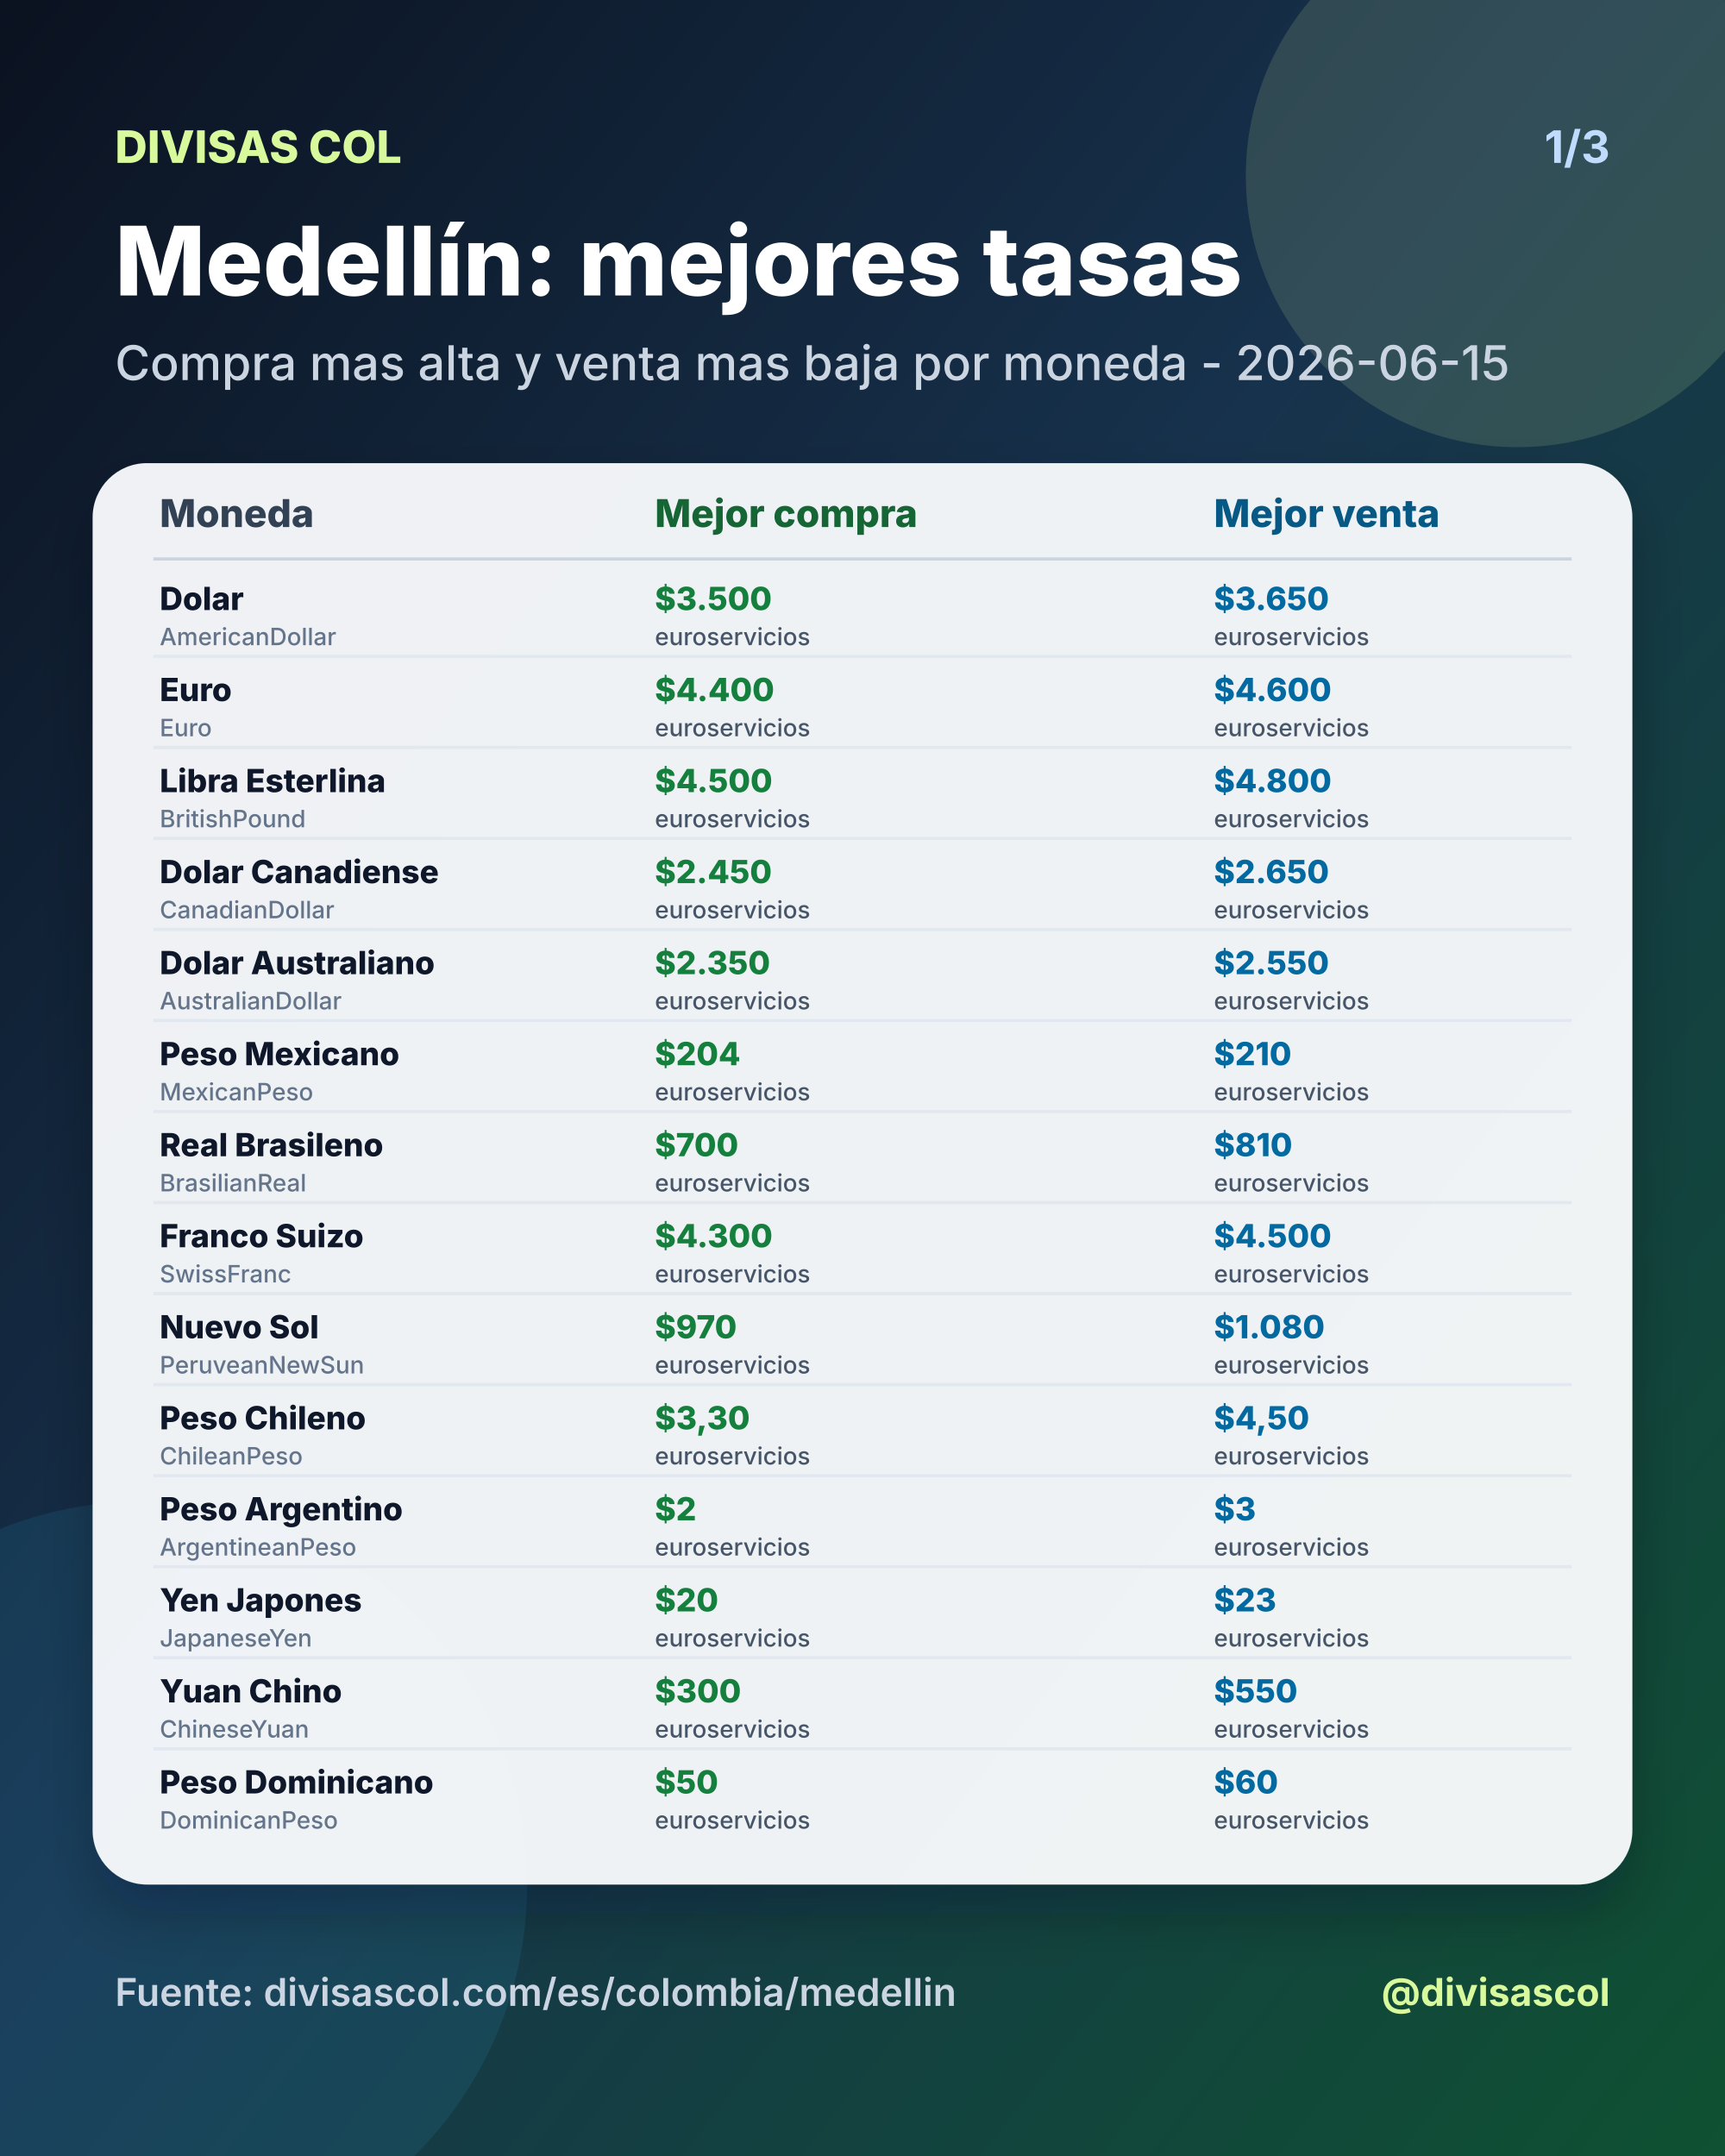
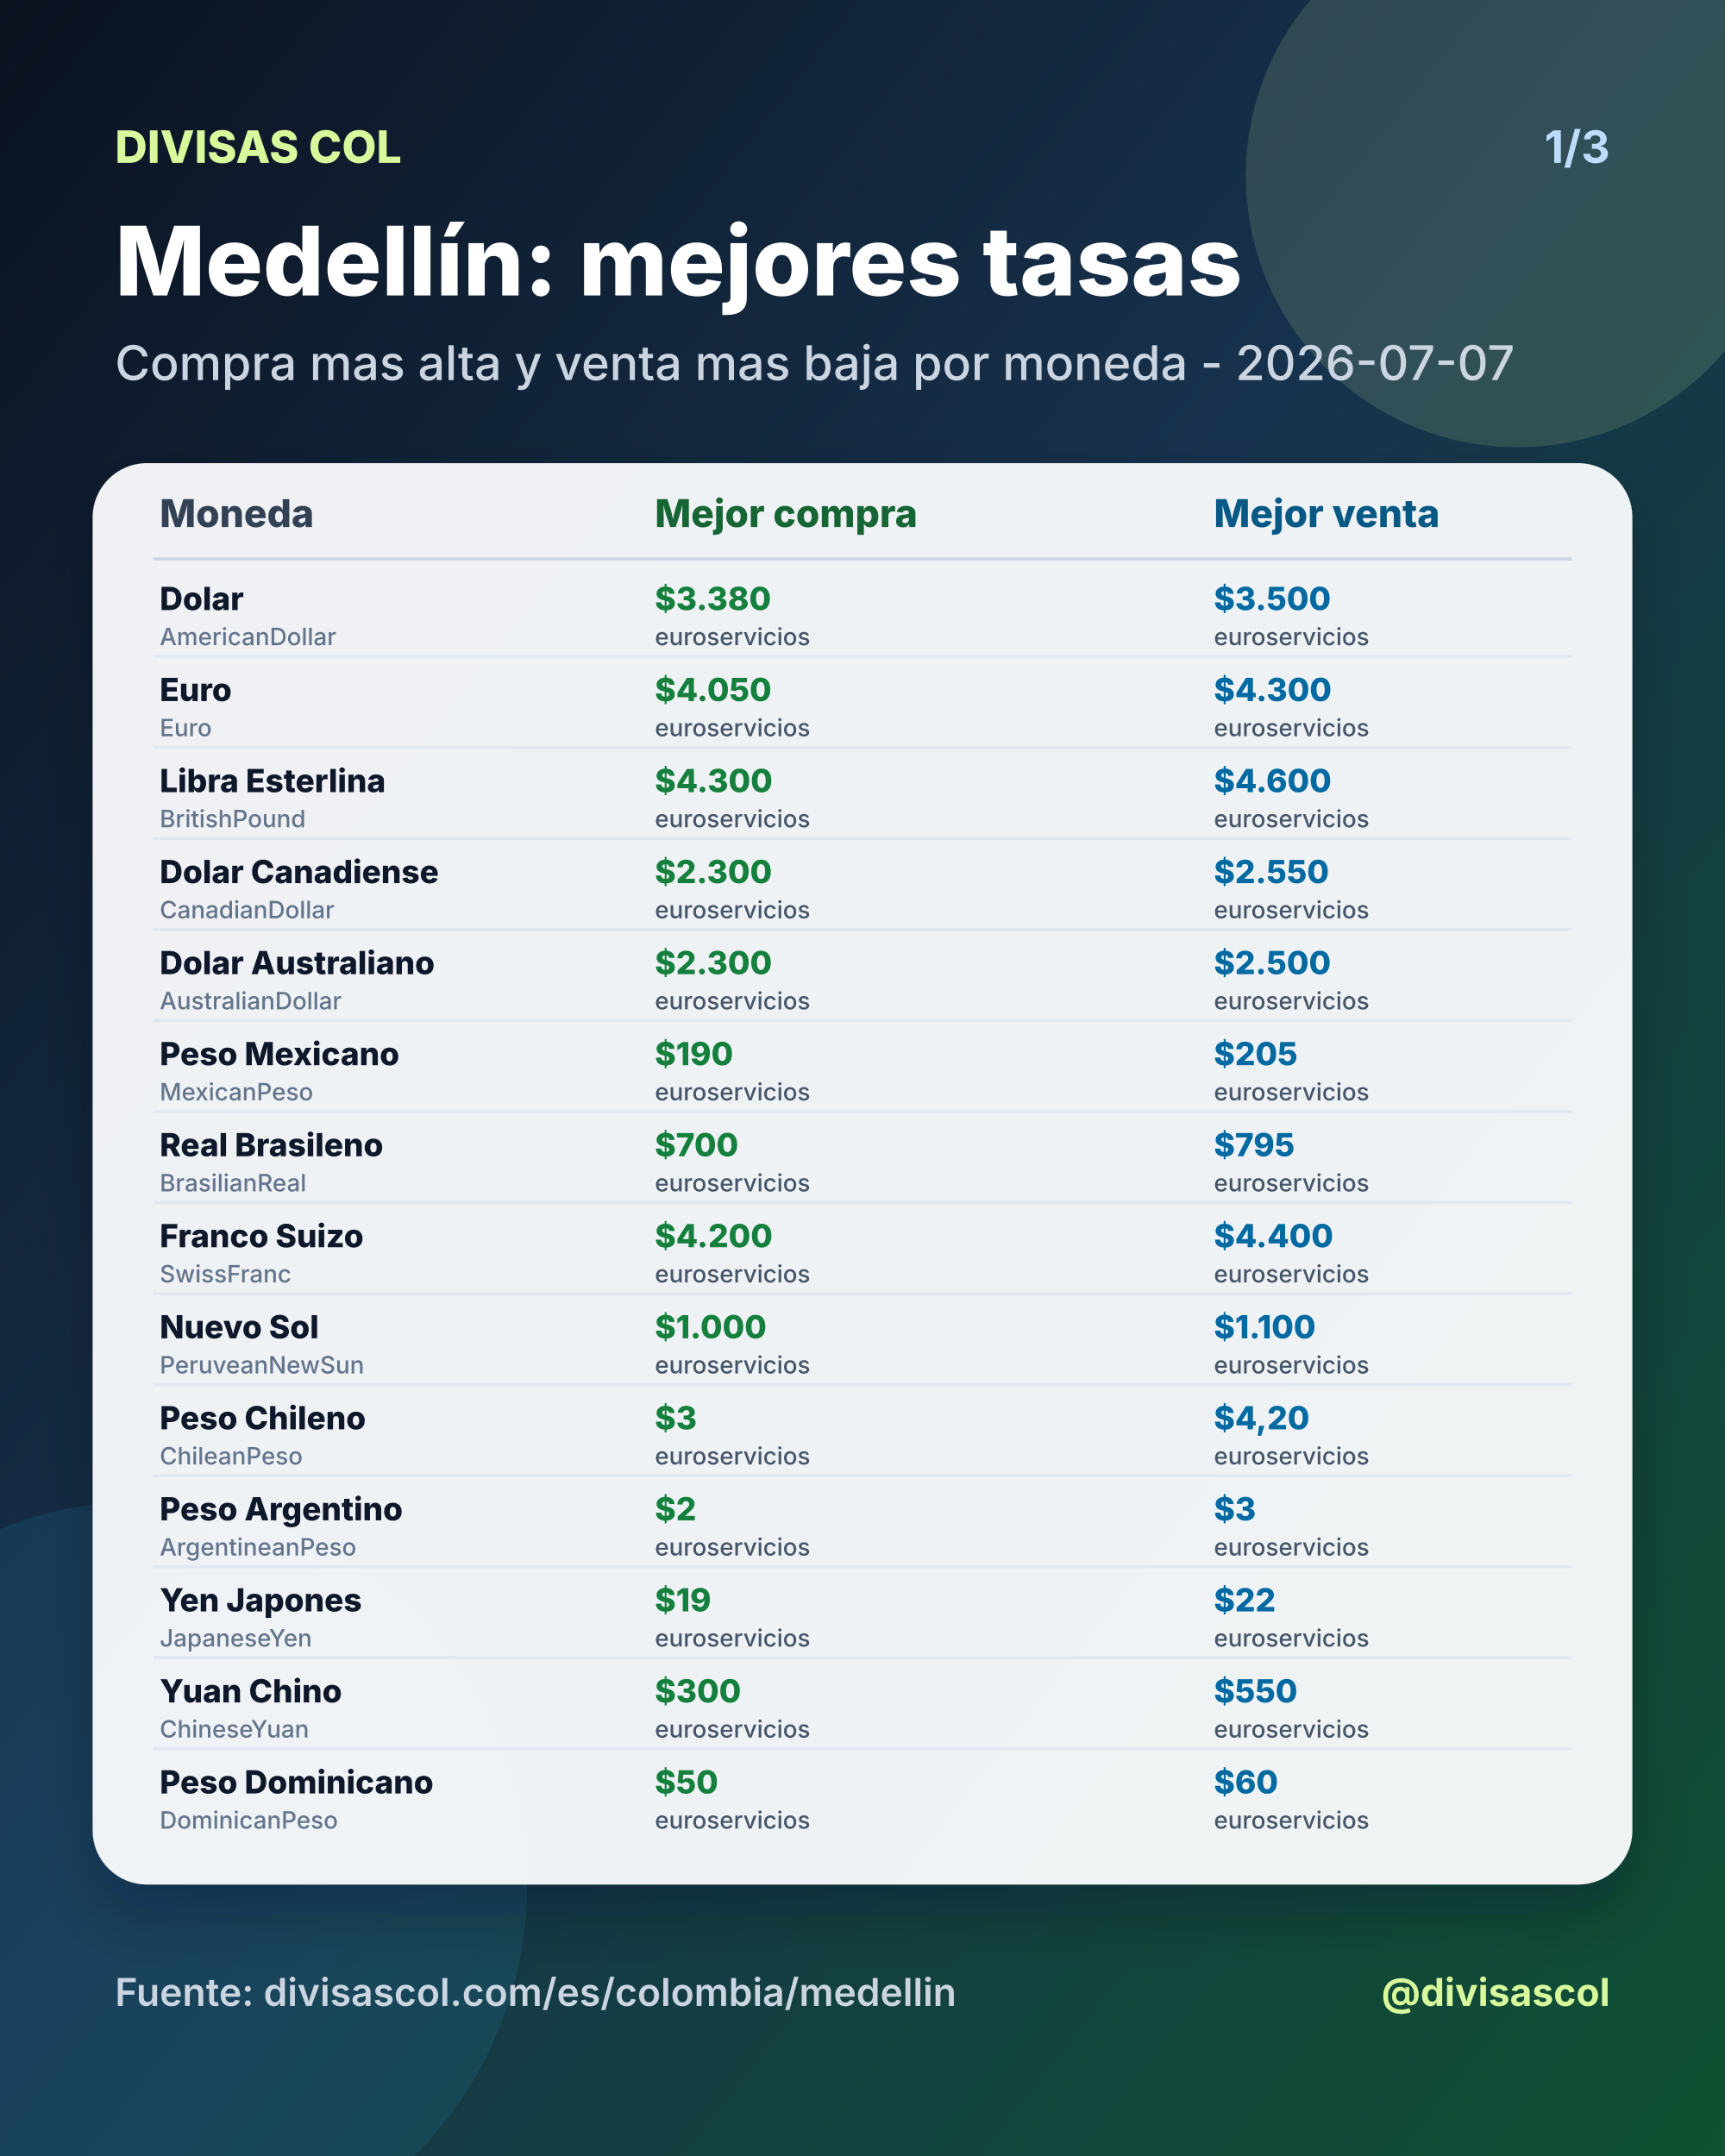
<svg xmlns="http://www.w3.org/2000/svg" width="1080" height="1350" viewBox="0 0 1080 1350">
  <defs>
    <linearGradient id="bg" x1="0" y1="0" x2="1" y2="1">
      <stop offset="0%" stop-color="#0b1220" />
      <stop offset="46%" stop-color="#17324d" />
      <stop offset="100%" stop-color="#0f5132" />
    </linearGradient>
    <filter id="shadow" x="-20%" y="-20%" width="140%" height="140%">
      <feDropShadow dx="0" dy="18" stdDeviation="18" flood-color="#020617" flood-opacity="0.28" />
    </filter>
  </defs>
  <rect width="1080" height="1350" fill="url(#bg)" />
  <circle cx="950" cy="110" r="170" fill="#d9f99d" opacity="0.14" />
  <circle cx="90" cy="1180" r="240" fill="#38bdf8" opacity="0.10" />
  <text x="72" y="102" fill="#d9f99d" font-size="28" font-family="Inter, Arial, sans-serif" font-weight="800" text-anchor="start">DIVISAS COL</text>
  <text x="1008" y="102" fill="#bfdbfe" font-size="28" font-family="Inter, Arial, sans-serif" font-weight="700" text-anchor="end">1/3</text>
  <text x="72" y="185" fill="#ffffff" font-size="60" font-family="Inter, Arial, sans-serif" font-weight="800" text-anchor="start">Medellín: mejores tasas</text>
-   <text x="72" y="238" fill="#cbd5e1" font-size="30" font-family="Inter, Arial, sans-serif" font-weight="500" text-anchor="start">Compra mas alta y venta mas baja por moneda - 2026-06-15</text>
+   <text x="72" y="238" fill="#cbd5e1" font-size="30" font-family="Inter, Arial, sans-serif" font-weight="500" text-anchor="start">Compra mas alta y venta mas baja por moneda - 2026-07-07</text>
  <rect x="58" y="290" width="964" height="890" rx="34" fill="#f8fafc" opacity="0.96" filter="url(#shadow)" />
  <text x="100" y="330" fill="#334155" font-size="24" font-family="Inter, Arial, sans-serif" font-weight="800" text-anchor="start">Moneda</text>
  <text x="410" y="330" fill="#166534" font-size="24" font-family="Inter, Arial, sans-serif" font-weight="800" text-anchor="start">Mejor compra</text>
  <text x="760" y="330" fill="#075985" font-size="24" font-family="Inter, Arial, sans-serif" font-weight="800" text-anchor="start">Mejor venta</text>
  <line x1="96" y1="350" x2="984" y2="350" stroke="#cbd5e1" stroke-width="2" />
  <text x="100" y="382" fill="#0f172a" font-size="20" font-family="Inter, Arial, sans-serif" font-weight="800" text-anchor="start">Dolar</text>
  <text x="100" y="404" fill="#64748b" font-size="15" font-family="Inter, Arial, sans-serif" font-weight="500" text-anchor="start">AmericanDollar</text>
-   <text x="410" y="382" fill="#15803d" font-size="20" font-family="Inter, Arial, sans-serif" font-weight="800" text-anchor="start">$3.500</text>
+   <text x="410" y="382" fill="#15803d" font-size="20" font-family="Inter, Arial, sans-serif" font-weight="800" text-anchor="start">$3.380</text>
  <text x="410" y="404" fill="#475569" font-size="15" font-family="Inter, Arial, sans-serif" font-weight="500" text-anchor="start">euroservicios</text>
-   <text x="760" y="382" fill="#0369a1" font-size="20" font-family="Inter, Arial, sans-serif" font-weight="800" text-anchor="start">$3.650</text>
+   <text x="760" y="382" fill="#0369a1" font-size="20" font-family="Inter, Arial, sans-serif" font-weight="800" text-anchor="start">$3.500</text>
  <text x="760" y="404" fill="#475569" font-size="15" font-family="Inter, Arial, sans-serif" font-weight="500" text-anchor="start">euroservicios</text>
  <line x1="96" y1="411" x2="984" y2="411" stroke="#e2e8f0" stroke-width="2" />
  <text x="100" y="439" fill="#0f172a" font-size="20" font-family="Inter, Arial, sans-serif" font-weight="800" text-anchor="start">Euro</text>
  <text x="100" y="461" fill="#64748b" font-size="15" font-family="Inter, Arial, sans-serif" font-weight="500" text-anchor="start">Euro</text>
-   <text x="410" y="439" fill="#15803d" font-size="20" font-family="Inter, Arial, sans-serif" font-weight="800" text-anchor="start">$4.400</text>
+   <text x="410" y="439" fill="#15803d" font-size="20" font-family="Inter, Arial, sans-serif" font-weight="800" text-anchor="start">$4.050</text>
  <text x="410" y="461" fill="#475569" font-size="15" font-family="Inter, Arial, sans-serif" font-weight="500" text-anchor="start">euroservicios</text>
-   <text x="760" y="439" fill="#0369a1" font-size="20" font-family="Inter, Arial, sans-serif" font-weight="800" text-anchor="start">$4.600</text>
+   <text x="760" y="439" fill="#0369a1" font-size="20" font-family="Inter, Arial, sans-serif" font-weight="800" text-anchor="start">$4.300</text>
  <text x="760" y="461" fill="#475569" font-size="15" font-family="Inter, Arial, sans-serif" font-weight="500" text-anchor="start">euroservicios</text>
  <line x1="96" y1="468" x2="984" y2="468" stroke="#e2e8f0" stroke-width="2" />
  <text x="100" y="496" fill="#0f172a" font-size="20" font-family="Inter, Arial, sans-serif" font-weight="800" text-anchor="start">Libra Esterlina</text>
  <text x="100" y="518" fill="#64748b" font-size="15" font-family="Inter, Arial, sans-serif" font-weight="500" text-anchor="start">BritishPound</text>
-   <text x="410" y="496" fill="#15803d" font-size="20" font-family="Inter, Arial, sans-serif" font-weight="800" text-anchor="start">$4.500</text>
+   <text x="410" y="496" fill="#15803d" font-size="20" font-family="Inter, Arial, sans-serif" font-weight="800" text-anchor="start">$4.300</text>
  <text x="410" y="518" fill="#475569" font-size="15" font-family="Inter, Arial, sans-serif" font-weight="500" text-anchor="start">euroservicios</text>
-   <text x="760" y="496" fill="#0369a1" font-size="20" font-family="Inter, Arial, sans-serif" font-weight="800" text-anchor="start">$4.800</text>
+   <text x="760" y="496" fill="#0369a1" font-size="20" font-family="Inter, Arial, sans-serif" font-weight="800" text-anchor="start">$4.600</text>
  <text x="760" y="518" fill="#475569" font-size="15" font-family="Inter, Arial, sans-serif" font-weight="500" text-anchor="start">euroservicios</text>
  <line x1="96" y1="525" x2="984" y2="525" stroke="#e2e8f0" stroke-width="2" />
  <text x="100" y="553" fill="#0f172a" font-size="20" font-family="Inter, Arial, sans-serif" font-weight="800" text-anchor="start">Dolar Canadiense</text>
  <text x="100" y="575" fill="#64748b" font-size="15" font-family="Inter, Arial, sans-serif" font-weight="500" text-anchor="start">CanadianDollar</text>
-   <text x="410" y="553" fill="#15803d" font-size="20" font-family="Inter, Arial, sans-serif" font-weight="800" text-anchor="start">$2.450</text>
+   <text x="410" y="553" fill="#15803d" font-size="20" font-family="Inter, Arial, sans-serif" font-weight="800" text-anchor="start">$2.300</text>
  <text x="410" y="575" fill="#475569" font-size="15" font-family="Inter, Arial, sans-serif" font-weight="500" text-anchor="start">euroservicios</text>
-   <text x="760" y="553" fill="#0369a1" font-size="20" font-family="Inter, Arial, sans-serif" font-weight="800" text-anchor="start">$2.650</text>
+   <text x="760" y="553" fill="#0369a1" font-size="20" font-family="Inter, Arial, sans-serif" font-weight="800" text-anchor="start">$2.550</text>
  <text x="760" y="575" fill="#475569" font-size="15" font-family="Inter, Arial, sans-serif" font-weight="500" text-anchor="start">euroservicios</text>
  <line x1="96" y1="582" x2="984" y2="582" stroke="#e2e8f0" stroke-width="2" />
  <text x="100" y="610" fill="#0f172a" font-size="20" font-family="Inter, Arial, sans-serif" font-weight="800" text-anchor="start">Dolar Australiano</text>
  <text x="100" y="632" fill="#64748b" font-size="15" font-family="Inter, Arial, sans-serif" font-weight="500" text-anchor="start">AustralianDollar</text>
-   <text x="410" y="610" fill="#15803d" font-size="20" font-family="Inter, Arial, sans-serif" font-weight="800" text-anchor="start">$2.350</text>
+   <text x="410" y="610" fill="#15803d" font-size="20" font-family="Inter, Arial, sans-serif" font-weight="800" text-anchor="start">$2.300</text>
  <text x="410" y="632" fill="#475569" font-size="15" font-family="Inter, Arial, sans-serif" font-weight="500" text-anchor="start">euroservicios</text>
-   <text x="760" y="610" fill="#0369a1" font-size="20" font-family="Inter, Arial, sans-serif" font-weight="800" text-anchor="start">$2.550</text>
+   <text x="760" y="610" fill="#0369a1" font-size="20" font-family="Inter, Arial, sans-serif" font-weight="800" text-anchor="start">$2.500</text>
  <text x="760" y="632" fill="#475569" font-size="15" font-family="Inter, Arial, sans-serif" font-weight="500" text-anchor="start">euroservicios</text>
  <line x1="96" y1="639" x2="984" y2="639" stroke="#e2e8f0" stroke-width="2" />
  <text x="100" y="667" fill="#0f172a" font-size="20" font-family="Inter, Arial, sans-serif" font-weight="800" text-anchor="start">Peso Mexicano</text>
  <text x="100" y="689" fill="#64748b" font-size="15" font-family="Inter, Arial, sans-serif" font-weight="500" text-anchor="start">MexicanPeso</text>
-   <text x="410" y="667" fill="#15803d" font-size="20" font-family="Inter, Arial, sans-serif" font-weight="800" text-anchor="start">$204</text>
+   <text x="410" y="667" fill="#15803d" font-size="20" font-family="Inter, Arial, sans-serif" font-weight="800" text-anchor="start">$190</text>
  <text x="410" y="689" fill="#475569" font-size="15" font-family="Inter, Arial, sans-serif" font-weight="500" text-anchor="start">euroservicios</text>
-   <text x="760" y="667" fill="#0369a1" font-size="20" font-family="Inter, Arial, sans-serif" font-weight="800" text-anchor="start">$210</text>
+   <text x="760" y="667" fill="#0369a1" font-size="20" font-family="Inter, Arial, sans-serif" font-weight="800" text-anchor="start">$205</text>
  <text x="760" y="689" fill="#475569" font-size="15" font-family="Inter, Arial, sans-serif" font-weight="500" text-anchor="start">euroservicios</text>
  <line x1="96" y1="696" x2="984" y2="696" stroke="#e2e8f0" stroke-width="2" />
  <text x="100" y="724" fill="#0f172a" font-size="20" font-family="Inter, Arial, sans-serif" font-weight="800" text-anchor="start">Real Brasileno</text>
  <text x="100" y="746" fill="#64748b" font-size="15" font-family="Inter, Arial, sans-serif" font-weight="500" text-anchor="start">BrasilianReal</text>
  <text x="410" y="724" fill="#15803d" font-size="20" font-family="Inter, Arial, sans-serif" font-weight="800" text-anchor="start">$700</text>
  <text x="410" y="746" fill="#475569" font-size="15" font-family="Inter, Arial, sans-serif" font-weight="500" text-anchor="start">euroservicios</text>
-   <text x="760" y="724" fill="#0369a1" font-size="20" font-family="Inter, Arial, sans-serif" font-weight="800" text-anchor="start">$810</text>
+   <text x="760" y="724" fill="#0369a1" font-size="20" font-family="Inter, Arial, sans-serif" font-weight="800" text-anchor="start">$795</text>
  <text x="760" y="746" fill="#475569" font-size="15" font-family="Inter, Arial, sans-serif" font-weight="500" text-anchor="start">euroservicios</text>
  <line x1="96" y1="753" x2="984" y2="753" stroke="#e2e8f0" stroke-width="2" />
  <text x="100" y="781" fill="#0f172a" font-size="20" font-family="Inter, Arial, sans-serif" font-weight="800" text-anchor="start">Franco Suizo</text>
  <text x="100" y="803" fill="#64748b" font-size="15" font-family="Inter, Arial, sans-serif" font-weight="500" text-anchor="start">SwissFranc</text>
-   <text x="410" y="781" fill="#15803d" font-size="20" font-family="Inter, Arial, sans-serif" font-weight="800" text-anchor="start">$4.300</text>
+   <text x="410" y="781" fill="#15803d" font-size="20" font-family="Inter, Arial, sans-serif" font-weight="800" text-anchor="start">$4.200</text>
  <text x="410" y="803" fill="#475569" font-size="15" font-family="Inter, Arial, sans-serif" font-weight="500" text-anchor="start">euroservicios</text>
-   <text x="760" y="781" fill="#0369a1" font-size="20" font-family="Inter, Arial, sans-serif" font-weight="800" text-anchor="start">$4.500</text>
+   <text x="760" y="781" fill="#0369a1" font-size="20" font-family="Inter, Arial, sans-serif" font-weight="800" text-anchor="start">$4.400</text>
  <text x="760" y="803" fill="#475569" font-size="15" font-family="Inter, Arial, sans-serif" font-weight="500" text-anchor="start">euroservicios</text>
  <line x1="96" y1="810" x2="984" y2="810" stroke="#e2e8f0" stroke-width="2" />
  <text x="100" y="838" fill="#0f172a" font-size="20" font-family="Inter, Arial, sans-serif" font-weight="800" text-anchor="start">Nuevo Sol</text>
  <text x="100" y="860" fill="#64748b" font-size="15" font-family="Inter, Arial, sans-serif" font-weight="500" text-anchor="start">PeruveanNewSun</text>
-   <text x="410" y="838" fill="#15803d" font-size="20" font-family="Inter, Arial, sans-serif" font-weight="800" text-anchor="start">$970</text>
+   <text x="410" y="838" fill="#15803d" font-size="20" font-family="Inter, Arial, sans-serif" font-weight="800" text-anchor="start">$1.000</text>
  <text x="410" y="860" fill="#475569" font-size="15" font-family="Inter, Arial, sans-serif" font-weight="500" text-anchor="start">euroservicios</text>
-   <text x="760" y="838" fill="#0369a1" font-size="20" font-family="Inter, Arial, sans-serif" font-weight="800" text-anchor="start">$1.080</text>
+   <text x="760" y="838" fill="#0369a1" font-size="20" font-family="Inter, Arial, sans-serif" font-weight="800" text-anchor="start">$1.100</text>
  <text x="760" y="860" fill="#475569" font-size="15" font-family="Inter, Arial, sans-serif" font-weight="500" text-anchor="start">euroservicios</text>
  <line x1="96" y1="867" x2="984" y2="867" stroke="#e2e8f0" stroke-width="2" />
  <text x="100" y="895" fill="#0f172a" font-size="20" font-family="Inter, Arial, sans-serif" font-weight="800" text-anchor="start">Peso Chileno</text>
  <text x="100" y="917" fill="#64748b" font-size="15" font-family="Inter, Arial, sans-serif" font-weight="500" text-anchor="start">ChileanPeso</text>
-   <text x="410" y="895" fill="#15803d" font-size="20" font-family="Inter, Arial, sans-serif" font-weight="800" text-anchor="start">$3,30</text>
+   <text x="410" y="895" fill="#15803d" font-size="20" font-family="Inter, Arial, sans-serif" font-weight="800" text-anchor="start">$3</text>
  <text x="410" y="917" fill="#475569" font-size="15" font-family="Inter, Arial, sans-serif" font-weight="500" text-anchor="start">euroservicios</text>
-   <text x="760" y="895" fill="#0369a1" font-size="20" font-family="Inter, Arial, sans-serif" font-weight="800" text-anchor="start">$4,50</text>
+   <text x="760" y="895" fill="#0369a1" font-size="20" font-family="Inter, Arial, sans-serif" font-weight="800" text-anchor="start">$4,20</text>
  <text x="760" y="917" fill="#475569" font-size="15" font-family="Inter, Arial, sans-serif" font-weight="500" text-anchor="start">euroservicios</text>
  <line x1="96" y1="924" x2="984" y2="924" stroke="#e2e8f0" stroke-width="2" />
  <text x="100" y="952" fill="#0f172a" font-size="20" font-family="Inter, Arial, sans-serif" font-weight="800" text-anchor="start">Peso Argentino</text>
  <text x="100" y="974" fill="#64748b" font-size="15" font-family="Inter, Arial, sans-serif" font-weight="500" text-anchor="start">ArgentineanPeso</text>
  <text x="410" y="952" fill="#15803d" font-size="20" font-family="Inter, Arial, sans-serif" font-weight="800" text-anchor="start">$2</text>
  <text x="410" y="974" fill="#475569" font-size="15" font-family="Inter, Arial, sans-serif" font-weight="500" text-anchor="start">euroservicios</text>
  <text x="760" y="952" fill="#0369a1" font-size="20" font-family="Inter, Arial, sans-serif" font-weight="800" text-anchor="start">$3</text>
  <text x="760" y="974" fill="#475569" font-size="15" font-family="Inter, Arial, sans-serif" font-weight="500" text-anchor="start">euroservicios</text>
  <line x1="96" y1="981" x2="984" y2="981" stroke="#e2e8f0" stroke-width="2" />
  <text x="100" y="1009" fill="#0f172a" font-size="20" font-family="Inter, Arial, sans-serif" font-weight="800" text-anchor="start">Yen Japones</text>
  <text x="100" y="1031" fill="#64748b" font-size="15" font-family="Inter, Arial, sans-serif" font-weight="500" text-anchor="start">JapaneseYen</text>
-   <text x="410" y="1009" fill="#15803d" font-size="20" font-family="Inter, Arial, sans-serif" font-weight="800" text-anchor="start">$20</text>
+   <text x="410" y="1009" fill="#15803d" font-size="20" font-family="Inter, Arial, sans-serif" font-weight="800" text-anchor="start">$19</text>
  <text x="410" y="1031" fill="#475569" font-size="15" font-family="Inter, Arial, sans-serif" font-weight="500" text-anchor="start">euroservicios</text>
-   <text x="760" y="1009" fill="#0369a1" font-size="20" font-family="Inter, Arial, sans-serif" font-weight="800" text-anchor="start">$23</text>
+   <text x="760" y="1009" fill="#0369a1" font-size="20" font-family="Inter, Arial, sans-serif" font-weight="800" text-anchor="start">$22</text>
  <text x="760" y="1031" fill="#475569" font-size="15" font-family="Inter, Arial, sans-serif" font-weight="500" text-anchor="start">euroservicios</text>
  <line x1="96" y1="1038" x2="984" y2="1038" stroke="#e2e8f0" stroke-width="2" />
  <text x="100" y="1066" fill="#0f172a" font-size="20" font-family="Inter, Arial, sans-serif" font-weight="800" text-anchor="start">Yuan Chino</text>
  <text x="100" y="1088" fill="#64748b" font-size="15" font-family="Inter, Arial, sans-serif" font-weight="500" text-anchor="start">ChineseYuan</text>
  <text x="410" y="1066" fill="#15803d" font-size="20" font-family="Inter, Arial, sans-serif" font-weight="800" text-anchor="start">$300</text>
  <text x="410" y="1088" fill="#475569" font-size="15" font-family="Inter, Arial, sans-serif" font-weight="500" text-anchor="start">euroservicios</text>
  <text x="760" y="1066" fill="#0369a1" font-size="20" font-family="Inter, Arial, sans-serif" font-weight="800" text-anchor="start">$550</text>
  <text x="760" y="1088" fill="#475569" font-size="15" font-family="Inter, Arial, sans-serif" font-weight="500" text-anchor="start">euroservicios</text>
  <line x1="96" y1="1095" x2="984" y2="1095" stroke="#e2e8f0" stroke-width="2" />
  <text x="100" y="1123" fill="#0f172a" font-size="20" font-family="Inter, Arial, sans-serif" font-weight="800" text-anchor="start">Peso Dominicano</text>
  <text x="100" y="1145" fill="#64748b" font-size="15" font-family="Inter, Arial, sans-serif" font-weight="500" text-anchor="start">DominicanPeso</text>
  <text x="410" y="1123" fill="#15803d" font-size="20" font-family="Inter, Arial, sans-serif" font-weight="800" text-anchor="start">$50</text>
  <text x="410" y="1145" fill="#475569" font-size="15" font-family="Inter, Arial, sans-serif" font-weight="500" text-anchor="start">euroservicios</text>
  <text x="760" y="1123" fill="#0369a1" font-size="20" font-family="Inter, Arial, sans-serif" font-weight="800" text-anchor="start">$60</text>
  <text x="760" y="1145" fill="#475569" font-size="15" font-family="Inter, Arial, sans-serif" font-weight="500" text-anchor="start">euroservicios</text>
  <text x="72" y="1256" fill="#cbd5e1" font-size="24" font-family="Inter, Arial, sans-serif" font-weight="600" text-anchor="start">Fuente: divisascol.com/es/colombia/medellin</text>
  <text x="1008" y="1256" fill="#d9f99d" font-size="24" font-family="Inter, Arial, sans-serif" font-weight="700" text-anchor="end">@divisascol</text>
</svg>
